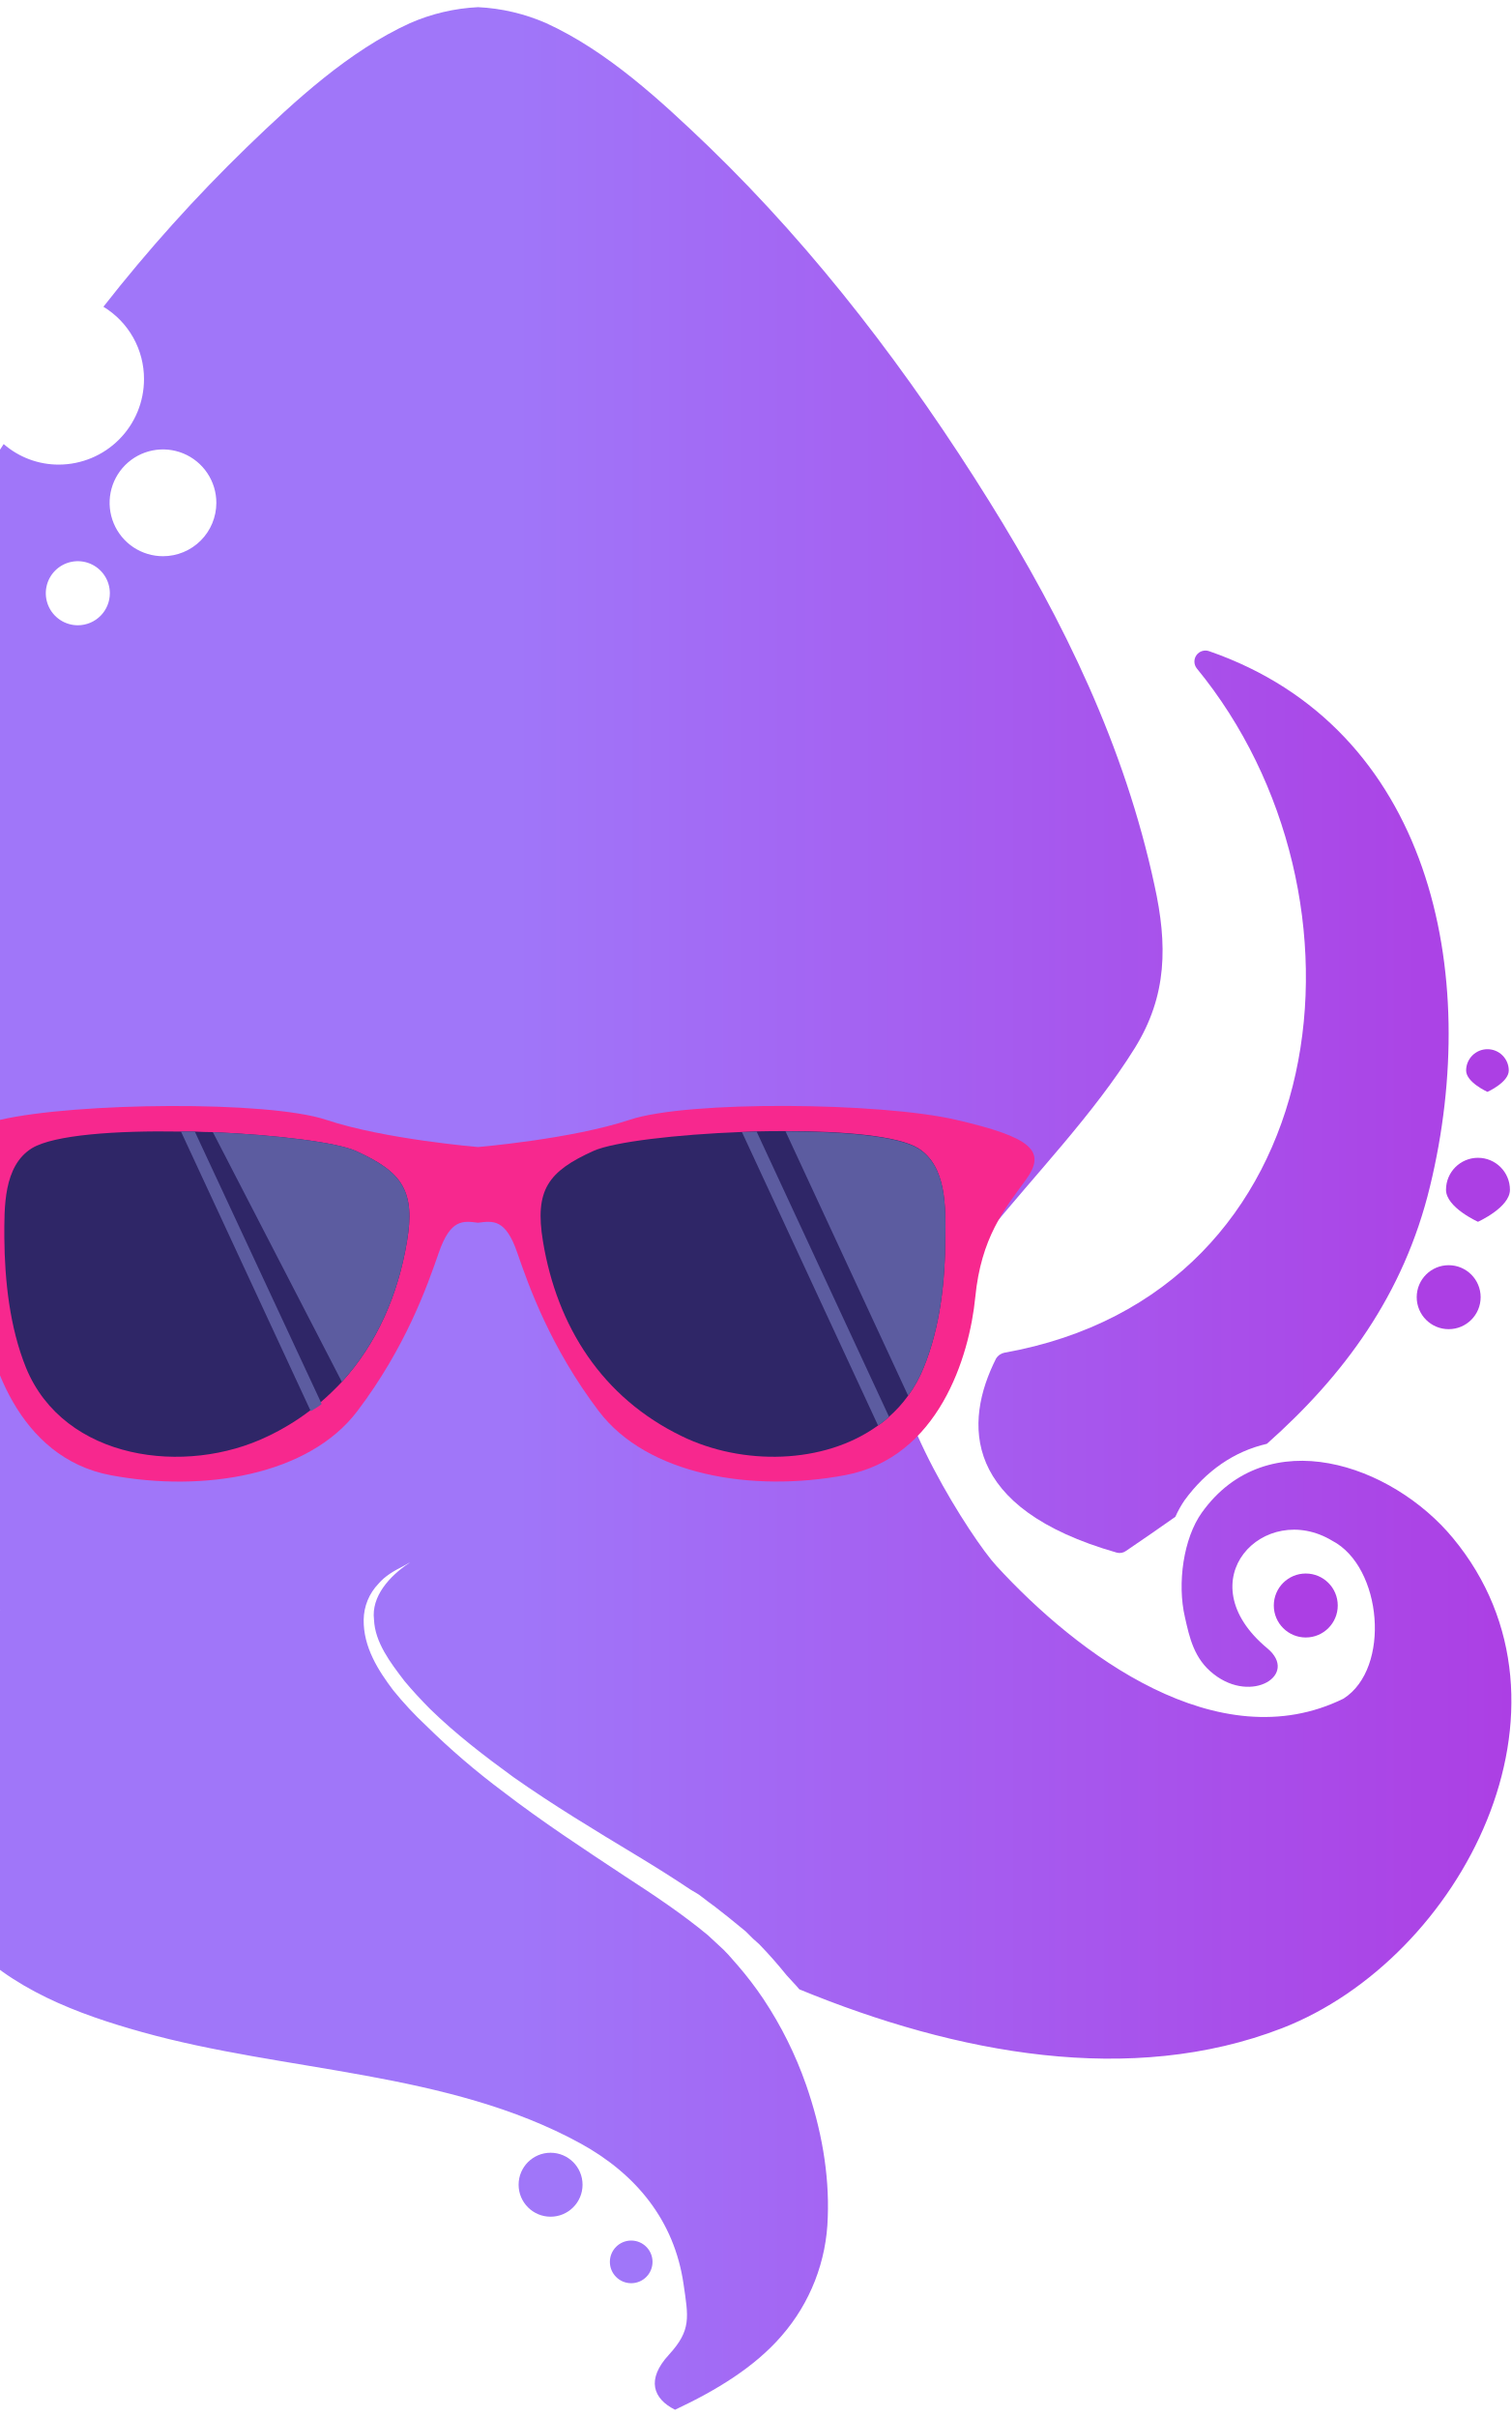
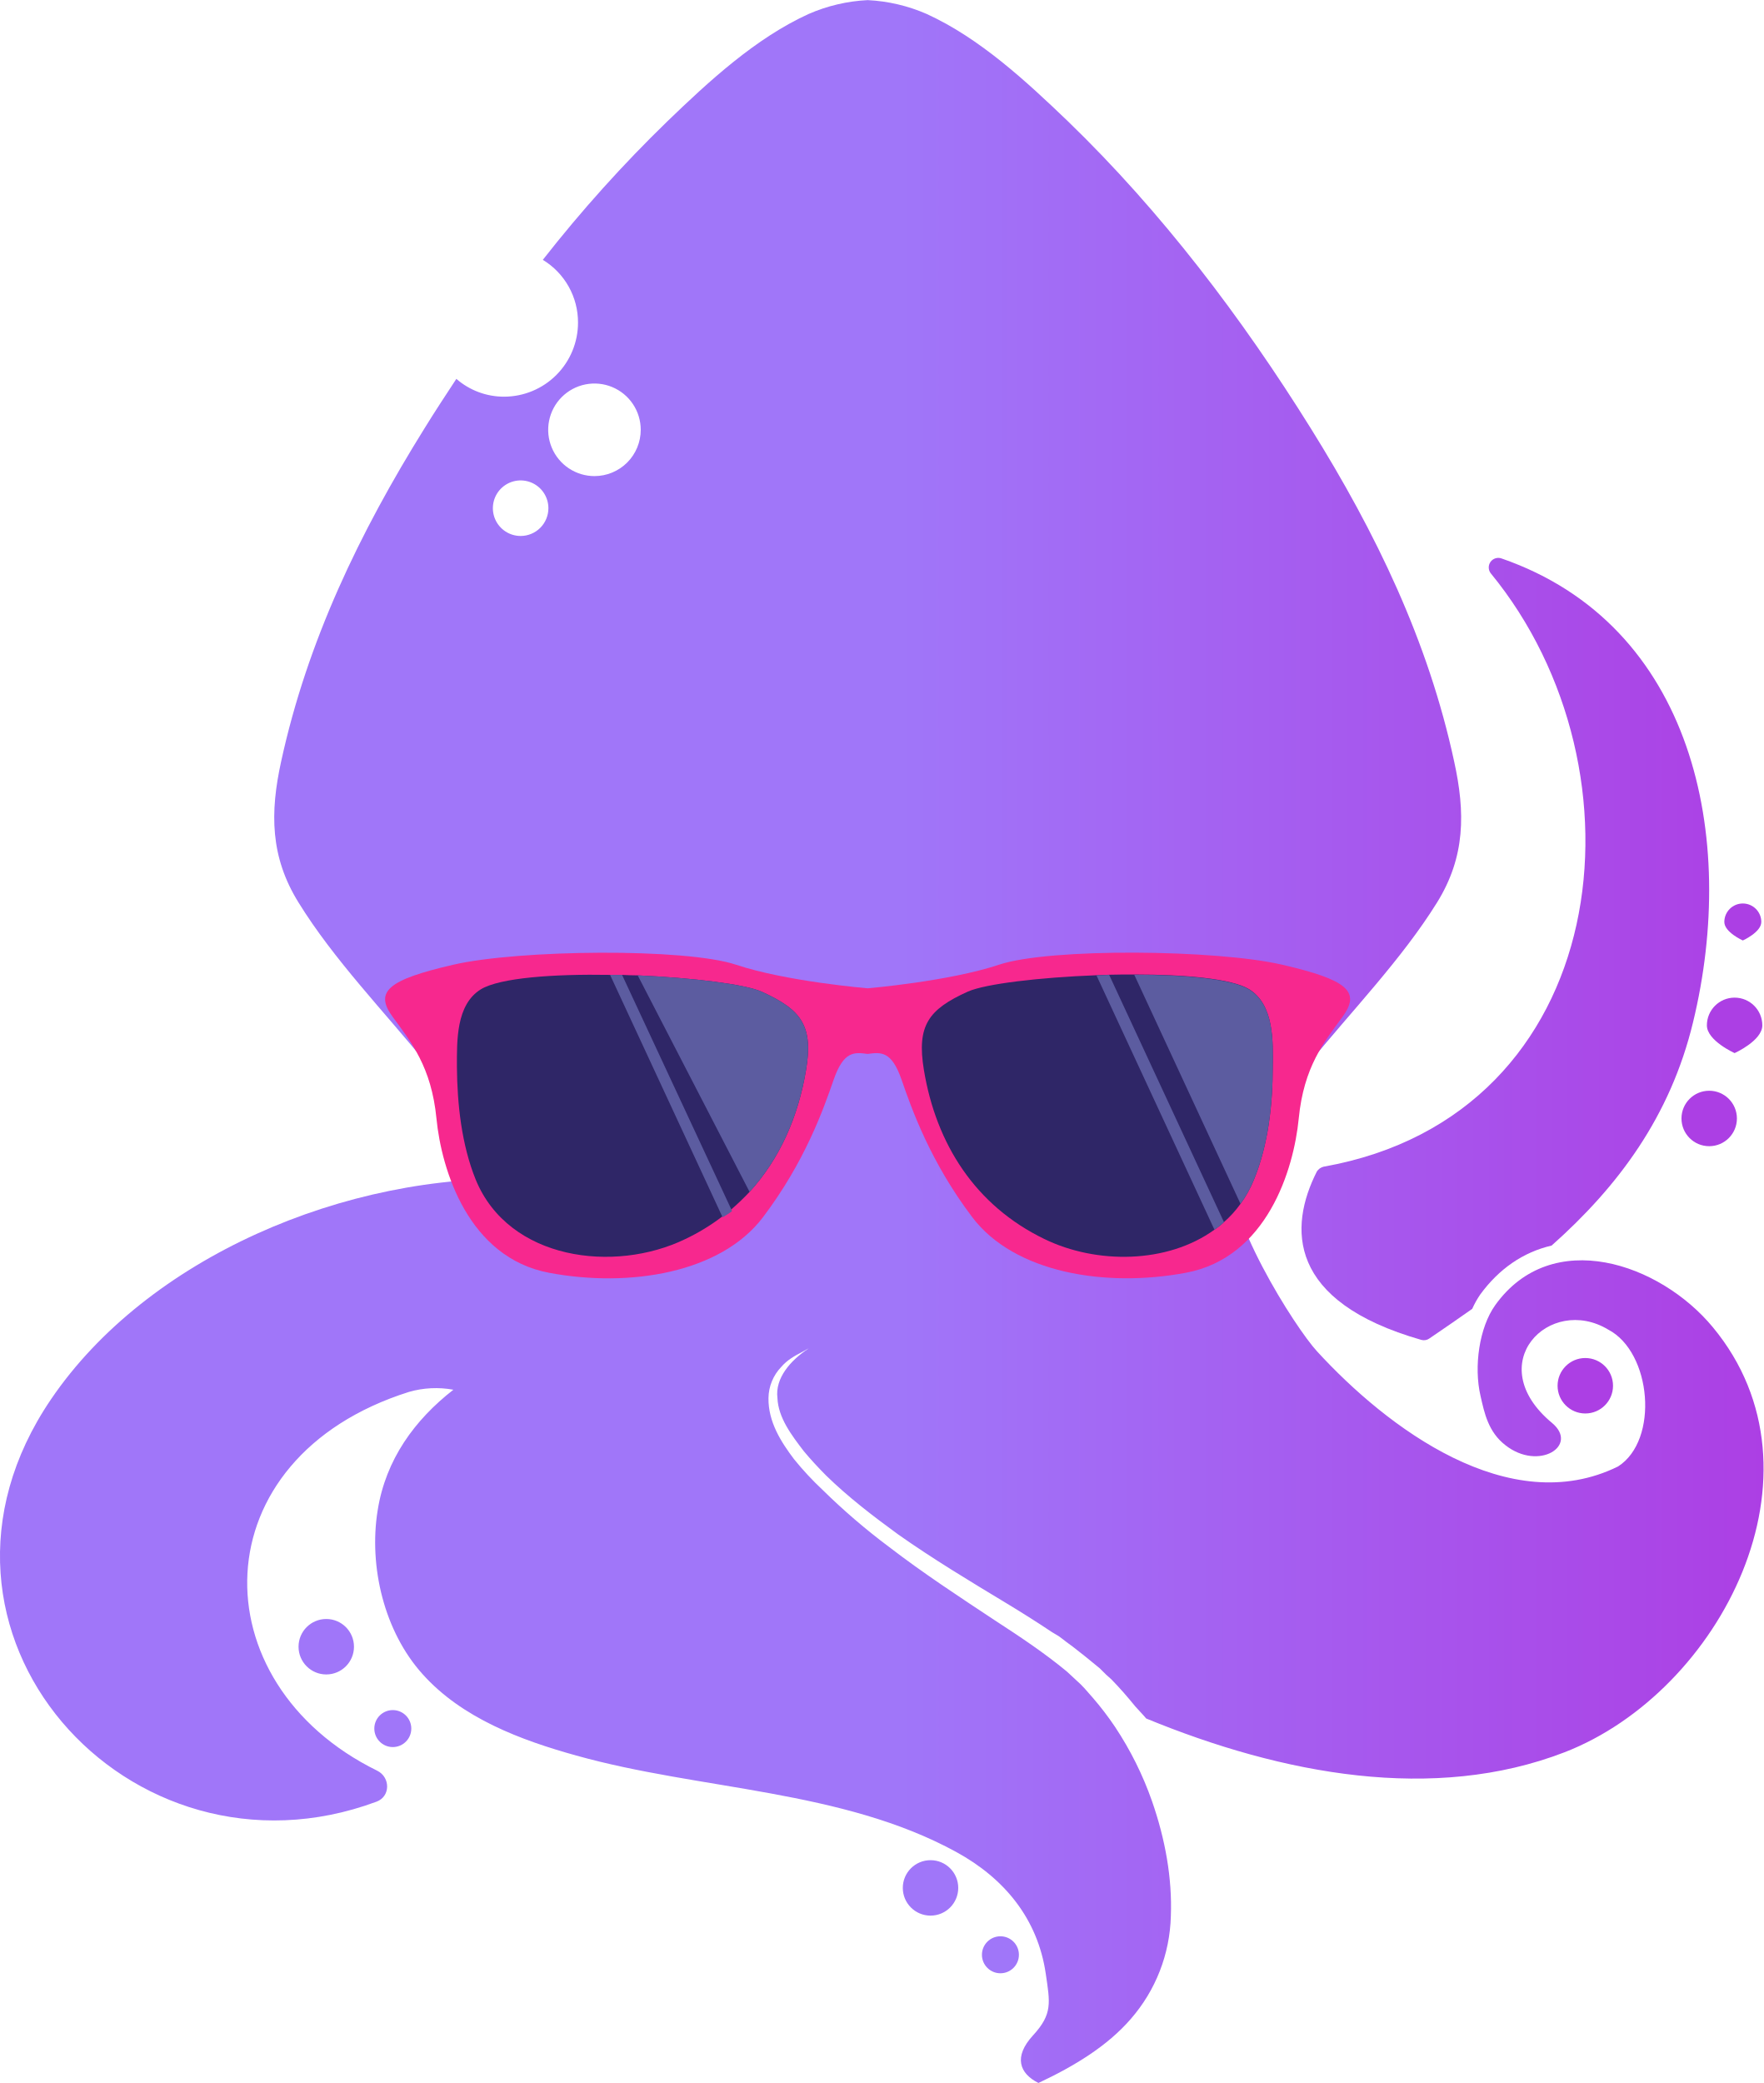
- <svg xmlns="http://www.w3.org/2000/svg" width="157" height="251" viewBox="0 0 157 251" fill="none">
-   <path d="M148.515 123.182C145.793 134.48 139.53 142.866 131.573 149.935C128.148 150.726 125.252 152.747 123.027 155.791C122.654 156.336 122.331 156.914 122.062 157.518C120.399 158.688 118.667 159.888 116.941 161.058C116.804 161.159 116.646 161.227 116.479 161.257C116.312 161.288 116.14 161.281 115.976 161.236C99.902 156.639 100.058 147.77 103.452 141.067C103.545 140.918 103.666 140.79 103.809 140.69C103.952 140.589 104.113 140.519 104.284 140.482C138.976 134.305 143.656 93.002 124.287 69.41C124.134 69.215 124.048 68.975 124.043 68.726C124.038 68.478 124.114 68.235 124.259 68.033C124.404 67.832 124.611 67.683 124.848 67.609C125.085 67.535 125.34 67.541 125.573 67.624C148.573 75.592 153.899 100.995 148.515 123.182Z" fill="url(#paint4_linear_58479_11553)" />
-   <path d="M150.884 159.714C144.535 152.042 131.601 147.596 124.814 157.08C122.91 159.741 122.237 164.426 123.057 167.939C123.525 170.016 123.994 172.269 126.042 173.85C130.021 176.982 134.88 173.911 131.632 171.188C123.087 164.105 131.338 155.76 138.36 160.005C143.54 162.699 144.477 173.237 139.53 176.397C126.505 182.807 111.88 171.773 103.48 162.611C100.936 159.86 92.098 146.101 92.949 139.398C96.316 135.827 99.417 131.993 102.46 128.186C107.551 121.893 113.579 115.711 117.852 108.838C121.245 103.366 121.245 98.068 119.9 91.949C116.799 77.519 110.508 64.522 102.718 52.027C94.471 38.792 84.868 26.117 73.636 15.258C68.63 10.456 63.071 5.305 56.73 2.408C54.491 1.427 52.091 0.863 49.65 0.744C47.208 0.863 44.808 1.427 42.569 2.408C36.22 5.305 30.652 10.448 25.664 15.258C20.317 20.444 15.331 25.99 10.74 31.856C12.031 32.639 13.098 33.743 13.837 35.061C14.576 36.379 14.961 37.866 14.955 39.377C14.955 41.725 14.025 43.977 12.368 45.639C10.712 47.302 8.464 48.24 6.117 48.248C4.01 48.257 1.972 47.498 0.383 46.114C-0.905 48.074 -2.194 50.034 -3.422 52.025C-11.204 64.525 -17.467 77.53 -20.604 91.946C-21.948 98.065 -21.92 103.363 -18.526 108.835C-14.283 115.714 -8.255 121.89 -3.164 128.184C0.641 132.897 4.502 137.726 8.864 141.97C-12.936 141.18 -36.697 151.455 -48.168 168.347C-67.071 196.153 -38.776 227.533 -9.192 216.555C-7.496 215.942 -7.496 213.627 -9.103 212.837C-30.553 202.302 -30.348 175.372 -5.301 167.468C-3.57 166.967 -1.746 166.877 0.026 167.204C-4.597 170.808 -8.08 175.546 -9.045 181.665C-10.128 188.396 -8.255 196.184 -3.66 201.277C1.051 206.544 8.102 209.18 14.745 211.024C29.579 215.183 46.551 215.063 60.275 222.585C66.039 225.748 70.019 230.577 70.983 237.162C71.482 240.616 71.831 241.963 69.462 244.539C67.092 247.115 67.824 249.105 70.105 250.247C74.406 248.226 78.358 245.828 81.165 242.579C84.153 239.157 85.85 234.798 85.965 230.256C86.14 225.718 85.292 221.035 83.712 216.497C82.612 213.353 81.122 210.36 79.278 207.586C78.46 206.369 77.569 205.202 76.609 204.093L75.617 202.965C75.462 202.799 75.301 202.638 75.14 202.471L74.032 201.443C73.855 201.282 73.686 201.124 73.514 200.963C70.839 198.745 67.882 196.777 64.878 194.825C60.619 192.006 56.309 189.184 52.221 186.042C49.416 183.947 46.756 181.664 44.259 179.209C43.033 178.061 41.888 176.83 40.831 175.524C39.276 173.462 37.73 171.052 37.769 168.202C37.787 166.809 38.335 165.475 39.301 164.471C40.011 163.639 40.928 163.129 41.848 162.658C42.1 162.522 42.35 162.381 42.599 162.236C42.558 162.264 42.519 162.295 42.477 162.32L42.525 162.295C40.424 163.681 38.548 165.804 38.841 168.191C38.938 170.559 40.535 172.652 42.014 174.582C42.846 175.582 43.747 176.547 44.675 177.484C47.322 180.068 50.306 182.355 53.316 184.548C57.473 187.476 61.819 190.093 66.195 192.735C68.029 193.844 69.883 195.005 71.707 196.228C71.984 196.4 72.261 196.564 72.558 196.738C72.882 196.957 73.159 197.207 73.469 197.431C73.987 197.792 74.472 198.18 74.96 198.565C75.448 198.951 75.886 199.286 76.346 199.674L77.454 200.581L78.214 201.338C78.422 201.537 78.649 201.706 78.854 201.911C79.857 202.94 80.794 204.016 81.692 205.125C82.124 205.624 82.595 206.078 83.014 206.588C99.365 213.317 117.473 216.685 133.142 210.625C151.763 203.397 165.37 177.188 150.884 159.714ZM8.102 64.933C7.443 64.936 6.798 64.745 6.249 64.381C5.699 64.018 5.27 63.5 5.015 62.892C4.761 62.285 4.692 61.615 4.818 60.969C4.944 60.322 5.259 59.727 5.724 59.26C6.188 58.793 6.781 58.474 7.426 58.344C8.072 58.214 8.742 58.279 9.35 58.53C9.959 58.782 10.48 59.208 10.846 59.755C11.212 60.303 11.408 60.947 11.408 61.606C11.408 62.485 11.06 63.328 10.441 63.951C9.821 64.575 8.98 64.927 8.102 64.933ZM16.939 57.761C15.843 57.763 14.77 57.44 13.856 56.833C12.943 56.225 12.23 55.36 11.809 54.347C11.387 53.334 11.275 52.219 11.488 51.143C11.7 50.066 12.227 49.077 13.001 48.3C13.776 47.523 14.764 46.994 15.839 46.779C16.915 46.564 18.03 46.673 19.043 47.092C20.057 47.511 20.924 48.222 21.533 49.134C22.143 50.046 22.468 51.118 22.468 52.216C22.468 53.686 21.885 55.096 20.846 56.136C19.807 57.175 18.398 57.76 16.928 57.761H16.939Z" fill="url(#paint23_linear_58479_11553)" />
+ <svg xmlns="http://www.w3.org/2000/svg" fill="none" viewBox="-54.28 0.73 211.27 249.52">
+   <path d="M148.515 123.182C145.793 134.48 139.53 142.866 131.573 149.935C128.148 150.726 125.252 152.747 123.027 155.791C122.654 156.336 122.331 156.914 122.062 157.518C120.399 158.688 118.667 159.888 116.941 161.058C116.804 161.159 116.646 161.227 116.479 161.257C116.312 161.288 116.14 161.281 115.976 161.236C99.902 156.639 100.058 147.77 103.452 141.067C103.545 140.918 103.666 140.79 103.809 140.69C103.952 140.589 104.113 140.519 104.284 140.482C138.976 134.305 143.656 93.002 124.287 69.41C124.134 69.215 124.048 68.975 124.043 68.726C124.038 68.478 124.114 68.235 124.259 68.033C124.404 67.832 124.611 67.683 124.848 67.609C125.085 67.535 125.34 67.541 125.573 67.624C148.573 75.592 153.899 100.995 148.515 123.182Z" fill="url(#paint0_linear_58479_11553)" />
+   <path d="M150.884 159.714C144.535 152.042 131.601 147.596 124.814 157.08C122.91 159.741 122.237 164.426 123.057 167.939C123.525 170.016 123.994 172.269 126.042 173.85C130.021 176.982 134.88 173.911 131.632 171.188C123.087 164.105 131.338 155.76 138.36 160.005C143.54 162.699 144.477 173.237 139.53 176.397C126.505 182.807 111.88 171.773 103.48 162.611C100.936 159.86 92.098 146.101 92.949 139.398C96.316 135.827 99.417 131.993 102.46 128.186C107.551 121.893 113.579 115.711 117.852 108.838C121.245 103.366 121.245 98.068 119.9 91.949C116.799 77.519 110.508 64.522 102.718 52.027C94.471 38.792 84.868 26.117 73.636 15.258C68.63 10.456 63.071 5.305 56.73 2.408C54.491 1.427 52.091 0.863 49.65 0.744C47.208 0.863 44.808 1.427 42.569 2.408C36.22 5.305 30.652 10.448 25.664 15.258C20.317 20.444 15.331 25.99 10.74 31.856C12.031 32.639 13.098 33.743 13.837 35.061C14.576 36.379 14.961 37.866 14.955 39.377C14.955 41.725 14.025 43.977 12.368 45.639C10.712 47.302 8.464 48.24 6.117 48.248C4.01 48.257 1.972 47.498 0.383 46.114C-0.905 48.074 -2.194 50.034 -3.422 52.025C-11.204 64.525 -17.467 77.53 -20.604 91.946C-21.948 98.065 -21.92 103.363 -18.526 108.835C-14.283 115.714 -8.255 121.89 -3.164 128.184C0.641 132.897 4.502 137.726 8.864 141.97C-12.936 141.18 -36.697 151.455 -48.168 168.347C-67.071 196.153 -38.776 227.533 -9.192 216.555C-7.496 215.942 -7.496 213.627 -9.103 212.837C-30.553 202.302 -30.348 175.372 -5.301 167.468C-3.57 166.967 -1.746 166.877 0.026 167.204C-4.597 170.808 -8.08 175.546 -9.045 181.665C-10.128 188.396 -8.255 196.184 -3.66 201.277C1.051 206.544 8.102 209.18 14.745 211.024C29.579 215.183 46.551 215.063 60.275 222.585C66.039 225.748 70.019 230.577 70.983 237.162C71.482 240.616 71.831 241.963 69.462 244.539C67.092 247.115 67.824 249.105 70.105 250.247C74.406 248.226 78.358 245.828 81.165 242.579C84.153 239.157 85.85 234.798 85.965 230.256C86.14 225.718 85.292 221.035 83.712 216.497C82.612 213.353 81.122 210.36 79.278 207.586C78.46 206.369 77.569 205.202 76.609 204.093L75.617 202.965C75.462 202.799 75.301 202.638 75.14 202.471L74.032 201.443C73.855 201.282 73.686 201.124 73.514 200.963C70.839 198.745 67.882 196.777 64.878 194.825C60.619 192.006 56.309 189.184 52.221 186.042C49.416 183.947 46.756 181.664 44.259 179.209C43.033 178.061 41.888 176.83 40.831 175.524C39.276 173.462 37.73 171.052 37.769 168.202C37.787 166.809 38.335 165.475 39.301 164.471C40.011 163.639 40.928 163.129 41.848 162.658C42.1 162.522 42.35 162.381 42.599 162.236C42.558 162.264 42.519 162.295 42.477 162.32L42.525 162.295C40.424 163.681 38.548 165.804 38.841 168.191C38.938 170.559 40.535 172.652 42.014 174.582C42.846 175.582 43.747 176.547 44.675 177.484C47.322 180.068 50.306 182.355 53.316 184.548C57.473 187.476 61.819 190.093 66.195 192.735C68.029 193.844 69.883 195.005 71.707 196.228C71.984 196.4 72.261 196.564 72.558 196.738C72.882 196.957 73.159 197.207 73.469 197.431C73.987 197.792 74.472 198.18 74.96 198.565C75.448 198.951 75.886 199.286 76.346 199.674L77.454 200.581L78.214 201.338C78.422 201.537 78.649 201.706 78.854 201.911C79.857 202.94 80.794 204.016 81.692 205.125C82.124 205.624 82.595 206.078 83.014 206.588C99.365 213.317 117.473 216.685 133.142 210.625C151.763 203.397 165.37 177.188 150.884 159.714ZM8.102 64.933C7.443 64.936 6.798 64.745 6.249 64.381C5.699 64.018 5.27 63.5 5.015 62.892C4.761 62.285 4.692 61.615 4.818 60.969C4.944 60.322 5.259 59.727 5.724 59.26C6.188 58.793 6.781 58.474 7.426 58.344C8.072 58.214 8.742 58.279 9.35 58.53C9.959 58.782 10.48 59.208 10.846 59.755C11.212 60.303 11.408 60.947 11.408 61.606C11.408 62.485 11.06 63.328 10.441 63.951C9.821 64.575 8.98 64.927 8.102 64.933ZM16.939 57.761C15.843 57.763 14.77 57.44 13.856 56.833C12.943 56.225 12.23 55.36 11.809 54.347C11.387 53.334 11.275 52.219 11.488 51.143C11.7 50.066 12.227 49.077 13.001 48.3C13.776 47.523 14.764 46.994 15.839 46.779C16.915 46.564 18.03 46.673 19.043 47.092C20.057 47.511 20.924 48.222 21.533 49.134C22.143 50.046 22.468 51.118 22.468 52.216C22.468 53.686 21.885 55.096 20.846 56.136C19.807 57.175 18.398 57.76 16.928 57.761H16.939Z" fill="url(#paint1_linear_58479_11553)" />
  <path d="M154.476 113.388C154.476 113.388 156.69 112.396 156.69 111.172C156.69 109.949 155.699 108.957 154.476 108.957C153.253 108.957 152.261 109.949 152.261 111.172C152.261 112.396 154.476 113.388 154.476 113.388Z" fill="#AC3FE4" />
  <path d="M153.492 126.878C153.492 126.878 156.812 125.391 156.812 123.557C156.812 121.722 155.326 120.235 153.492 120.235C151.658 120.235 150.172 121.722 150.172 123.557C150.172 125.391 153.492 126.878 153.492 126.878Z" fill="#AC3FE4" />
  <path d="M150.449 138.031C152.283 138.031 153.769 136.544 153.769 134.71C153.769 132.875 152.283 131.388 150.449 131.388C148.615 131.388 147.129 132.875 147.129 134.71C147.129 136.544 148.615 138.031 150.449 138.031Z" fill="#AC3FE4" />
  <path d="M135.608 170.049C137.442 170.049 138.929 168.562 138.929 166.728C138.929 164.893 137.442 163.406 135.608 163.406C133.775 163.406 132.288 164.893 132.288 166.728C132.288 168.562 133.775 170.049 135.608 170.049Z" fill="#AC3FE4" />
  <path d="M65.552 237.106C66.775 237.106 67.766 236.115 67.766 234.891C67.766 233.668 66.775 232.676 65.552 232.676C64.329 232.676 63.337 233.668 63.337 234.891C63.337 236.115 64.329 237.106 65.552 237.106Z" fill="#A076F9" />
  <path d="M57.179 230.2C59.013 230.2 60.499 228.713 60.499 226.879C60.499 225.045 59.013 223.558 57.179 223.558C55.346 223.558 53.859 225.045 53.859 226.879C53.859 228.713 55.346 230.2 57.179 230.2Z" fill="#A076F9" />
  <path d="M-7.23 210.009C-6.007 210.009 -5.015 209.018 -5.015 207.794C-5.015 206.571 -6.007 205.579 -7.23 205.579C-8.452 205.579 -9.444 206.571 -9.444 207.794C-9.444 209.018 -8.452 210.009 -7.23 210.009Z" fill="#A076F9" />
  <path d="M-15.2 201.31C-13.366 201.31 -11.88 199.823 -11.88 197.989C-11.88 196.154 -13.366 194.667 -15.2 194.667C-17.034 194.667 -18.52 196.154 -18.52 197.989C-18.52 199.823 -17.034 201.31 -15.2 201.31Z" fill="#A076F9" />
  <path d="M49.644 126.978C51.215 126.775 52.504 126.573 53.712 130.069C54.921 133.565 57.141 139.88 62.179 146.537C67.217 153.193 78.103 155.006 87.781 153.19C97.458 151.374 100.681 140.887 101.285 134.71C101.889 128.533 104.309 125.561 106.526 122.536C108.743 119.512 107.13 118.101 99.27 116.285C91.411 114.469 71.452 114.269 65.405 116.285C59.358 118.3 49.644 119.118 49.644 119.118C49.644 119.118 39.928 118.311 33.881 116.293C27.834 114.275 7.877 114.48 0.015 116.293C-7.848 118.106 -9.458 119.52 -7.241 122.545C-5.024 125.569 -2.604 128.541 -2 134.718C-1.396 140.895 1.83 151.385 11.505 153.199C21.18 155.012 32.068 153.198 37.106 146.545C42.145 139.891 44.362 133.57 45.573 130.077C46.784 126.584 48.07 126.775 49.644 126.978Z" fill="#F7288E" />
  <path d="M42.264 128.927C41.327 134.546 39.105 139.55 35.505 143.504C34.81 144.243 34.077 144.947 33.31 145.611C32.961 145.904 32.609 146.196 32.229 146.459C30.854 147.509 29.372 148.412 27.809 149.154C19.295 153.279 6.655 151.671 2.703 142.04C1.007 137.854 0.486 132.994 0.45 128.516C0.45 125.414 0.333 121.081 3.318 119.237C5.602 117.851 12.067 117.394 18.796 117.51H20.232C20.847 117.541 21.49 117.568 22.105 117.568C28.718 117.862 34.95 118.622 36.968 119.528C39.398 120.637 40.948 121.666 41.768 123.102C42.588 124.538 42.705 126.326 42.264 128.927Z" fill="#2F2667" />
  <path d="M98.17 128.516C98.17 132.994 97.644 137.854 95.917 142.04C95.505 143.069 94.965 144.043 94.31 144.937C93.733 145.743 93.066 146.48 92.32 147.133C91.966 147.466 91.584 147.77 91.178 148.039C85.561 152.109 77.075 152.198 70.812 149.148C62.531 145.137 57.85 137.759 56.387 128.91C55.508 123.582 56.913 121.649 61.652 119.512C63.758 118.577 70.243 117.815 77.042 117.552C77.54 117.524 78.067 117.524 78.563 117.493C79.558 117.463 80.583 117.463 81.578 117.463C87.675 117.463 93.254 117.962 95.33 119.221C98.328 121.081 98.212 125.414 98.17 128.516Z" fill="#2F2667" />
  <path d="M98.17 128.516C98.17 132.994 97.644 137.854 95.917 142.04C95.505 143.069 94.965 144.043 94.31 144.937L81.581 117.491C87.678 117.491 93.257 117.99 95.332 119.248C98.328 121.081 98.212 125.414 98.17 128.516Z" fill="#5C5CA0" />
  <path d="M92.331 147.133C91.977 147.466 91.595 147.77 91.189 148.039L77.055 117.568C77.554 117.541 78.081 117.541 78.577 117.51L92.331 147.133Z" fill="#5C5CA0" />
  <path d="M33.398 145.816C33.047 146.093 32.667 146.312 32.29 146.548L32.232 146.459L18.796 117.51H20.232L33.321 145.611L33.398 145.816Z" fill="#5C5CA0" />
  <path d="M42.264 128.927C41.327 134.546 39.105 139.55 35.505 143.504L22.105 117.568C28.718 117.862 34.95 118.622 36.968 119.528C39.398 120.637 40.948 121.666 41.768 123.102C42.588 124.538 42.705 126.326 42.264 128.927Z" fill="#5C5CA0" />
  <defs>
-     <linearGradient id="paint4_linear_58479_11553" x1="-54.279" y1="125.487" x2="156.964" y2="125.487" gradientUnits="userSpaceOnUse">
+     <linearGradient id="paint0_linear_58479_11553" x1="-54.279" y1="125.487" x2="156.964" y2="125.487" gradientUnits="userSpaceOnUse">
      <stop stop-color="#A076F9" />
      <stop offset="0.51" stop-color="#A076F9" />
      <stop offset="1" stop-color="#AC3FE4" />
    </linearGradient>
-     <linearGradient id="paint23_linear_58479_11553" x1="-54.292" y1="125.494" x2="156.962" y2="125.494" gradientUnits="userSpaceOnUse">
+     <linearGradient id="paint1_linear_58479_11553" x1="-54.292" y1="125.494" x2="156.962" y2="125.494" gradientUnits="userSpaceOnUse">
      <stop stop-color="#A076F9" />
      <stop offset="0.51" stop-color="#A076F9" />
      <stop offset="1" stop-color="#AC3FE4" />
    </linearGradient>
  </defs>
</svg>
